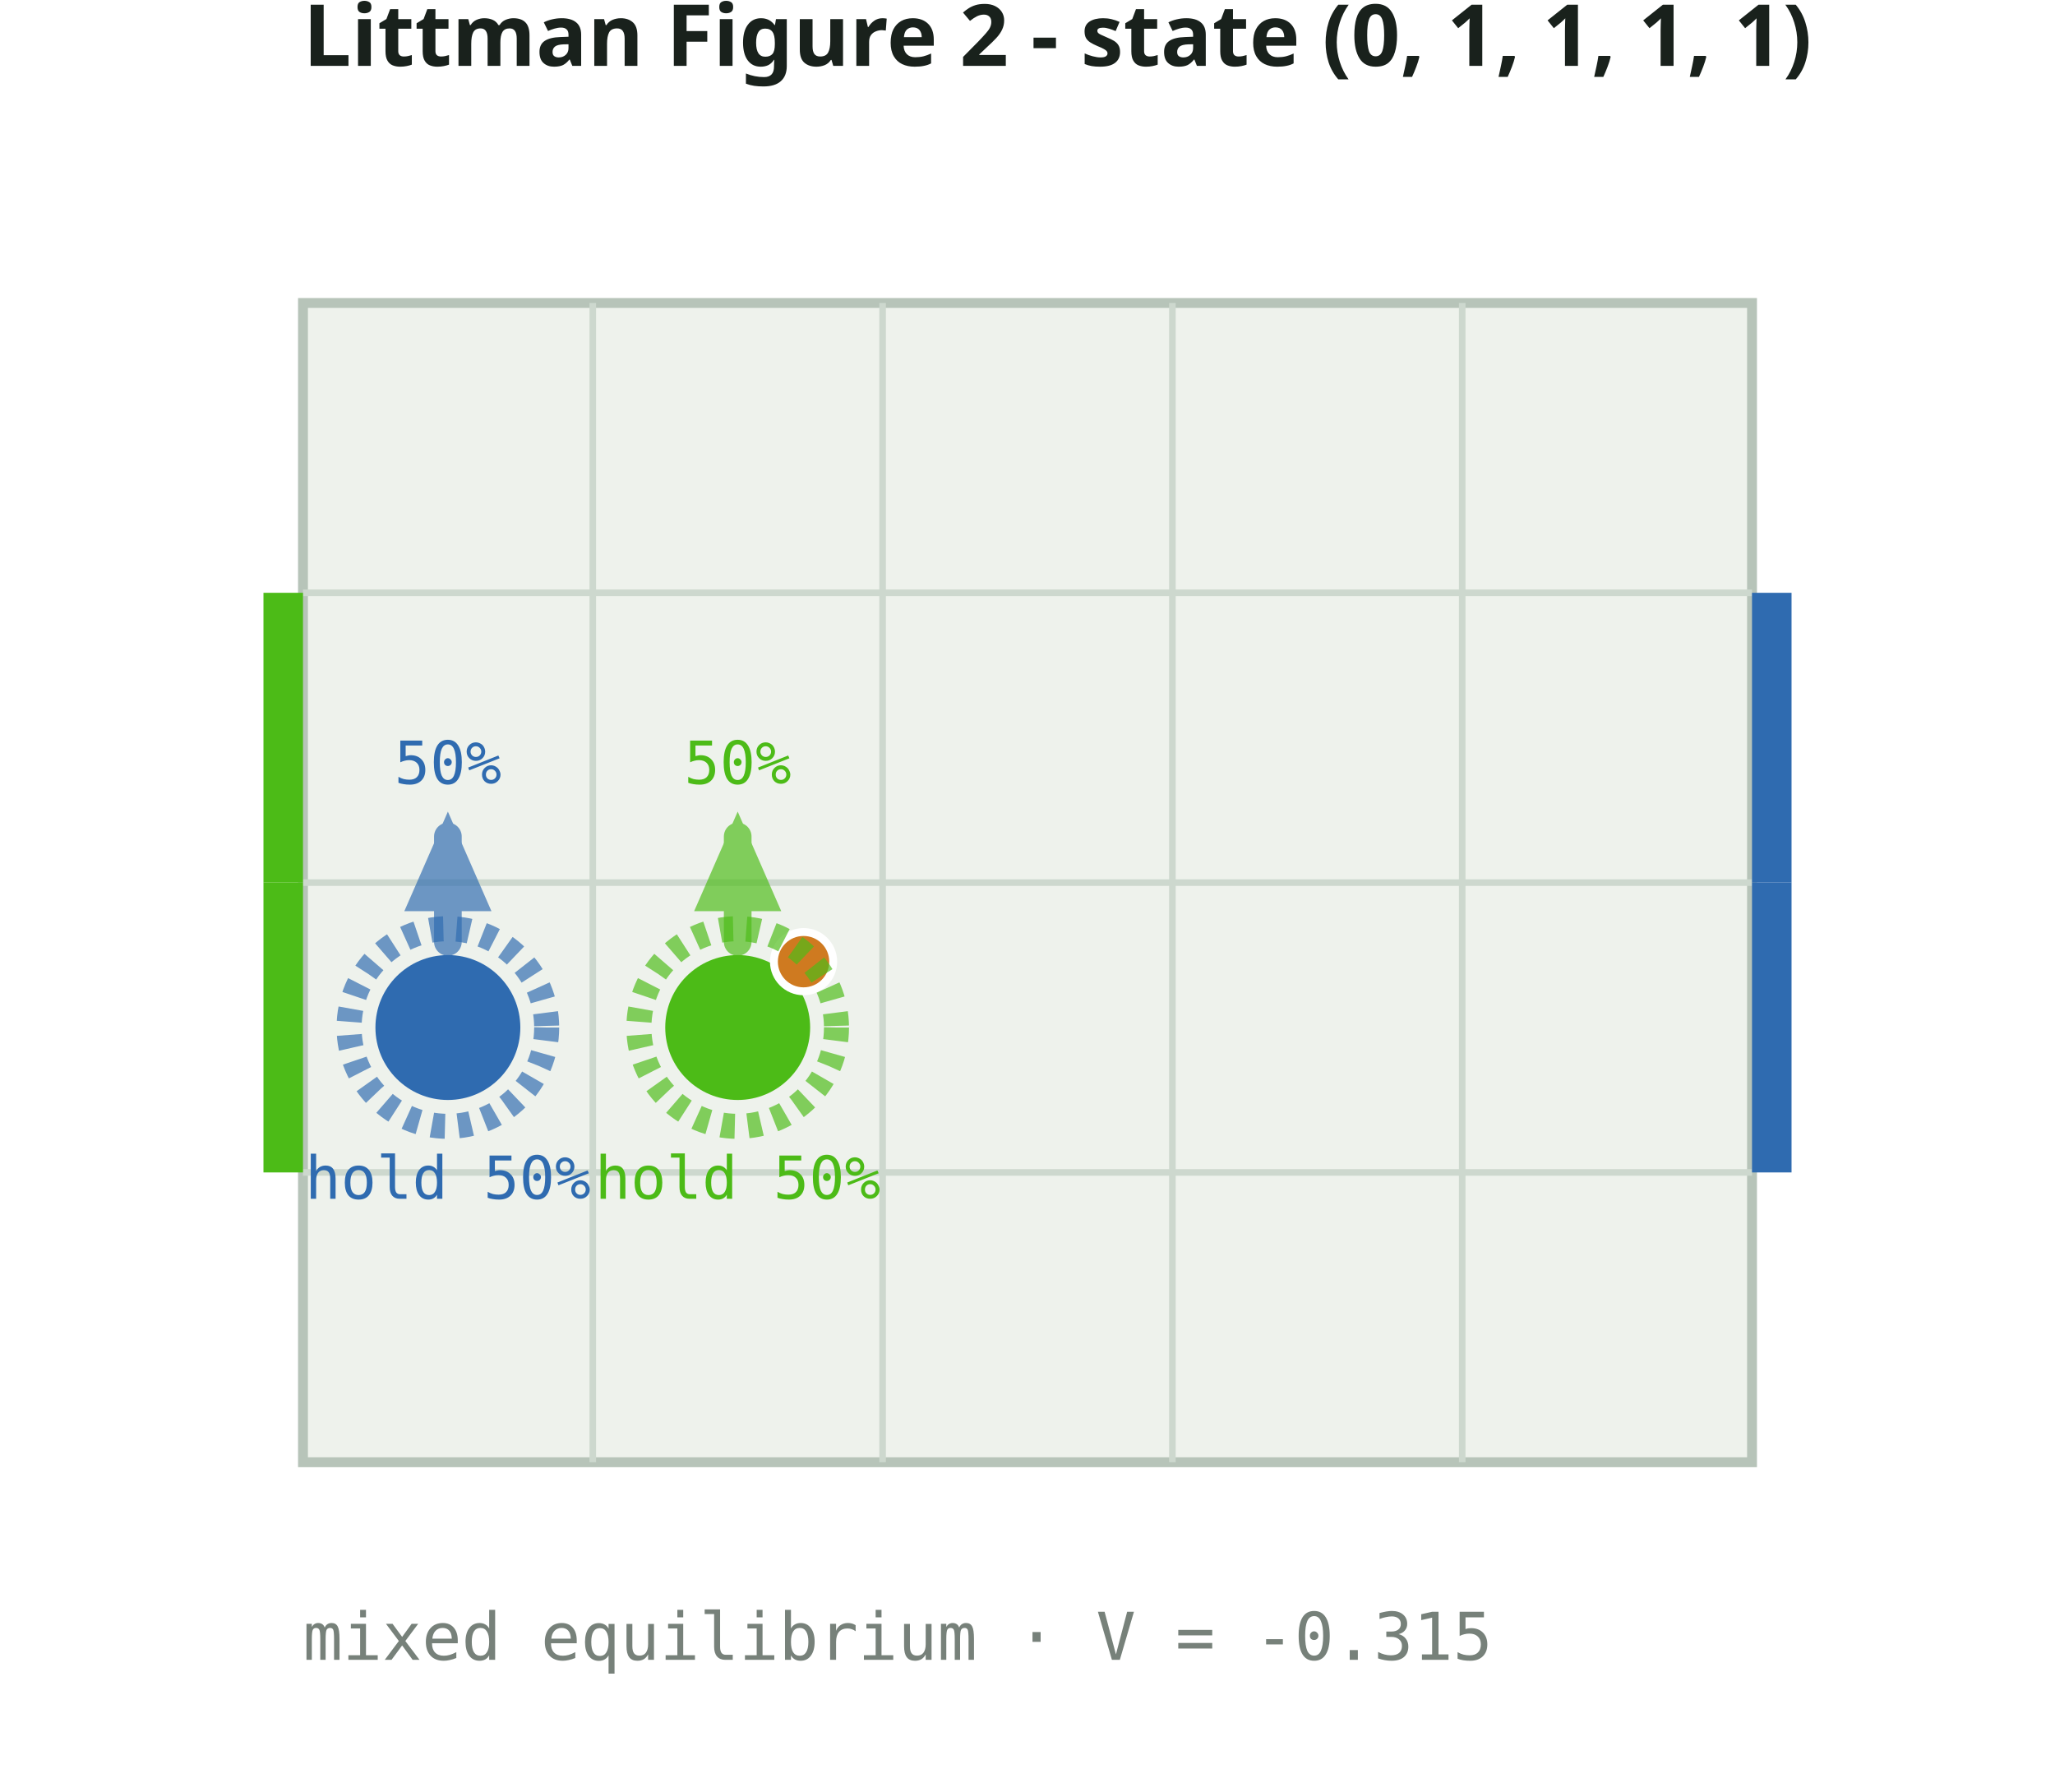
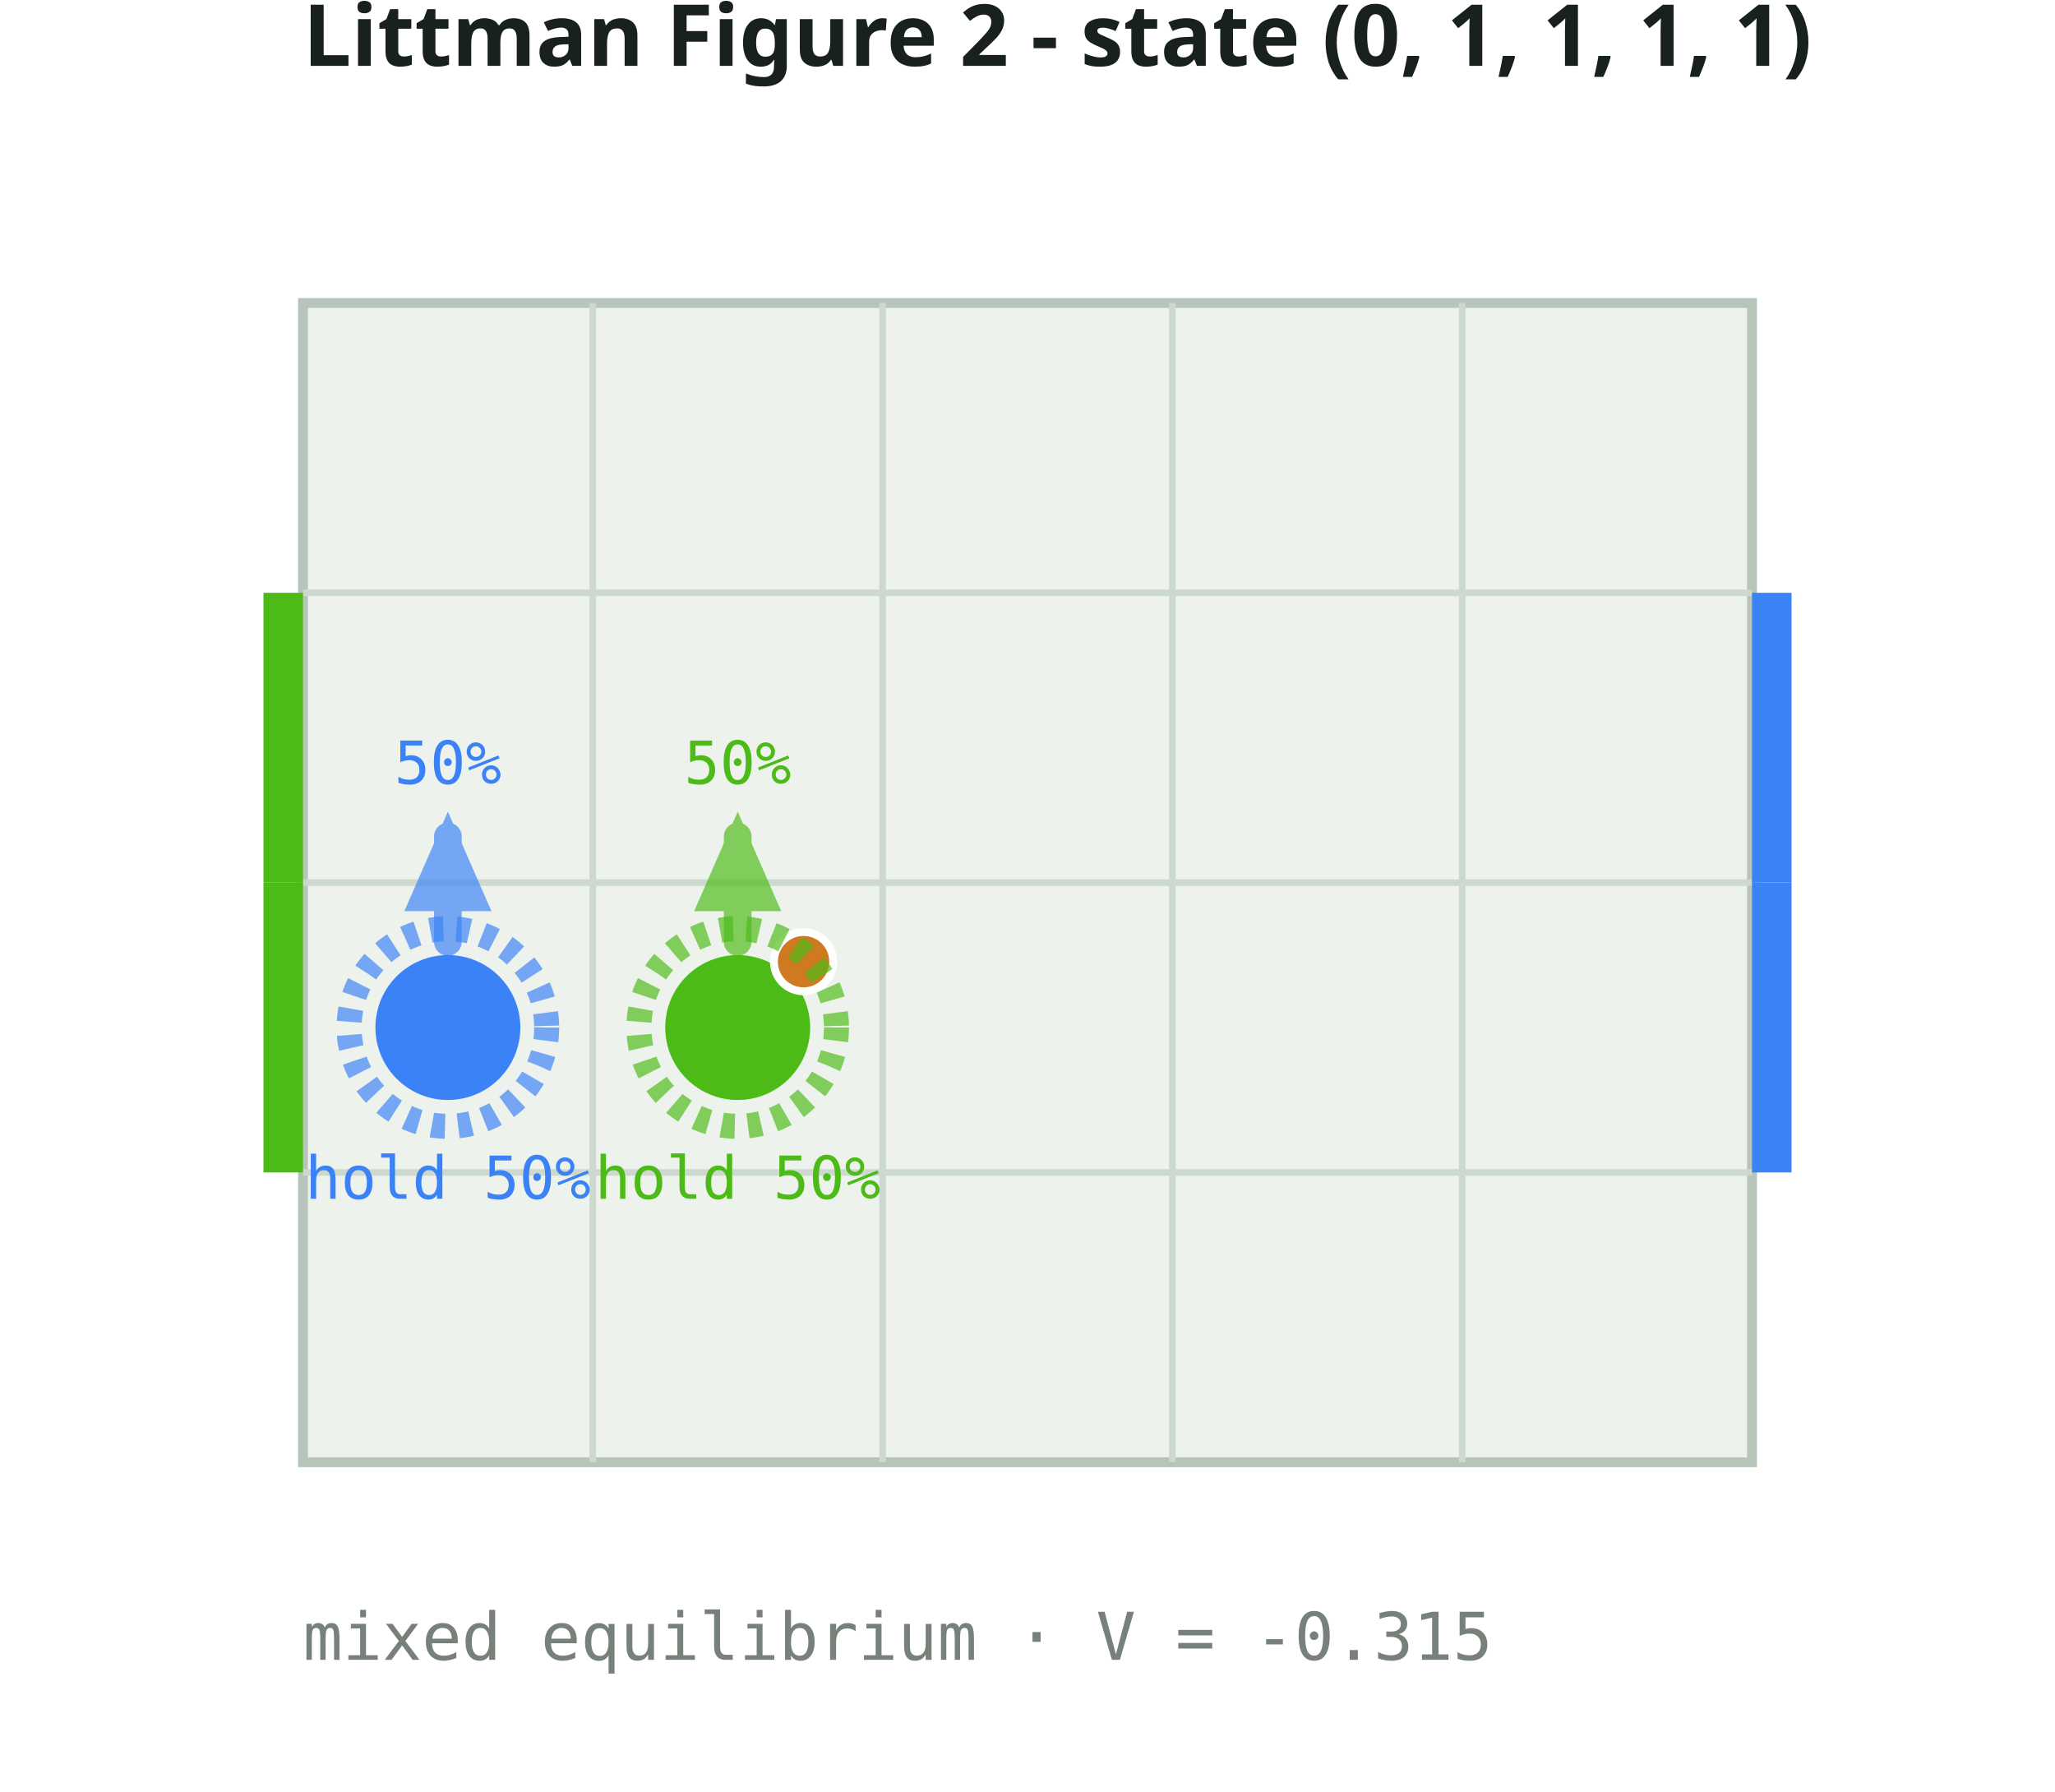
<svg xmlns="http://www.w3.org/2000/svg" viewBox="-16 -16 312 272" role="img" aria-label="policy at state (0, 1, 1, 1, 1): mixed">
  <defs>
    <marker id="ah-2f6bb0" viewBox="0 0 8 8" refX="6" refY="4" markerWidth="3.6" markerHeight="3.6" orient="auto">
-       <path d="M0 0.5 L8 4 L0 7.5 z" fill="var(--p0, #2f6bb0)" />
+       <path d="M0 0.5 L8 4 L0 7.5 z" fill="var(--p0, #3B82F6)" />
    </marker>
    <marker id="ah-2f8a52" viewBox="0 0 8 8" refX="6" refY="4" markerWidth="3.6" markerHeight="3.6" orient="auto">
      <path d="M0 0.5 L8 4 L0 7.5 z" fill="var(--p1, #4CBB17)" />
    </marker>
  </defs>
  <rect x="30" y="30" width="220" height="176" fill="var(--tint, #eef2ec)" stroke="var(--rule-strong, #b7c4b9)" stroke-width="1.5" />
  <line x1="74" y1="30" x2="74" y2="206" stroke="var(--rule, #cdd8ce)" stroke-width="1" />
  <line x1="118" y1="30" x2="118" y2="206" stroke="var(--rule, #cdd8ce)" stroke-width="1" />
  <line x1="162" y1="30" x2="162" y2="206" stroke="var(--rule, #cdd8ce)" stroke-width="1" />
  <line x1="206" y1="30" x2="206" y2="206" stroke="var(--rule, #cdd8ce)" stroke-width="1" />
  <line x1="30" y1="74" x2="250" y2="74" stroke="var(--rule, #cdd8ce)" stroke-width="1" />
  <line x1="30" y1="118" x2="250" y2="118" stroke="var(--rule, #cdd8ce)" stroke-width="1" />
  <line x1="30" y1="162" x2="250" y2="162" stroke="var(--rule, #cdd8ce)" stroke-width="1" />
  <rect x="24" y="118" width="6" height="44" fill="var(--p1, #4CBB17)" />
-   <rect x="250" y="118" width="6" height="44" fill="var(--p0, #2f6bb0)" />
+   <rect x="250" y="118" width="6" height="44" fill="var(--p0, #3B82F6)" />
  <rect x="24" y="74" width="6" height="44" fill="var(--p1, #4CBB17)" />
-   <rect x="250" y="74" width="6" height="44" fill="var(--p0, #2f6bb0)" />
-   <circle cx="52.0" cy="140.0" r="11" fill="var(--p0, #2f6bb0)" />
+   <rect x="250" y="74" width="6" height="44" fill="var(--p0, #3B82F6)" />
+   <circle cx="52.0" cy="140.0" r="11" fill="var(--p0, #3B82F6)" />
  <circle cx="96.0" cy="140.0" r="11" fill="var(--p1, #4CBB17)" />
  <circle cx="106.0" cy="130.0" r="4.5" fill="var(--ball, #cf7a20)" stroke="var(--paper, #ffffff)" stroke-width="1.2" />
-   <line x1="52.0" y1="127.0" x2="52.0" y2="111.0" stroke="var(--p0, #2f6bb0)" stroke-width="4.2" stroke-linecap="round" opacity="0.68" marker-end="url(#ah-2f6bb0)" />
-   <text x="52.0" y="103.0" text-anchor="middle" font-family="ui-monospace,monospace" font-size="9" fill="var(--p0, #2f6bb0)">50%</text>
-   <circle cx="52.0" cy="140.0" r="15" fill="none" stroke="var(--p0, #2f6bb0)" stroke-width="3.8" stroke-dasharray="2 2" opacity="0.68" />
-   <text x="52.0" y="166.0" text-anchor="middle" font-family="ui-monospace,monospace" font-size="9" fill="var(--p0, #2f6bb0)">hold 50%</text>
+   <line x1="52.0" y1="127.0" x2="52.0" y2="111.0" stroke="var(--p0, #3B82F6)" stroke-width="4.2" stroke-linecap="round" opacity="0.68" marker-end="url(#ah-2f6bb0)" />
+   <text x="52.0" y="103.0" text-anchor="middle" font-family="ui-monospace,monospace" font-size="9" fill="var(--p0, #3B82F6)">50%</text>
+   <circle cx="52.0" cy="140.0" r="15" fill="none" stroke="var(--p0, #3B82F6)" stroke-width="3.8" stroke-dasharray="2 2" opacity="0.68" />
+   <text x="52.0" y="166.0" text-anchor="middle" font-family="ui-monospace,monospace" font-size="9" fill="var(--p0, #3B82F6)">hold 50%</text>
  <line x1="96.0" y1="127.0" x2="96.0" y2="111.0" stroke="var(--p1, #4CBB17)" stroke-width="4.2" stroke-linecap="round" opacity="0.68" marker-end="url(#ah-2f8a52)" />
  <text x="96.0" y="103.0" text-anchor="middle" font-family="ui-monospace,monospace" font-size="9" fill="var(--p1, #4CBB17)">50%</text>
  <circle cx="96.0" cy="140.0" r="15" fill="none" stroke="var(--p1, #4CBB17)" stroke-width="3.8" stroke-dasharray="2 2" opacity="0.68" />
  <text x="96.0" y="166.0" text-anchor="middle" font-family="ui-monospace,monospace" font-size="9" fill="var(--p1, #4CBB17)">hold 50%</text>
  <text x="30" y="236" font-family="ui-monospace,monospace" font-size="10" fill="var(--ink-faint, #77817a)">mixed equilibrium · V = -0.315</text>
  <text x="30" y="-6" font-family="Barlow Semi Condensed,sans-serif" font-weight="600" font-size="13" fill="var(--ink, #19211c)">Littman Figure 2  -  state (0, 1, 1, 1, 1)</text>
</svg>
